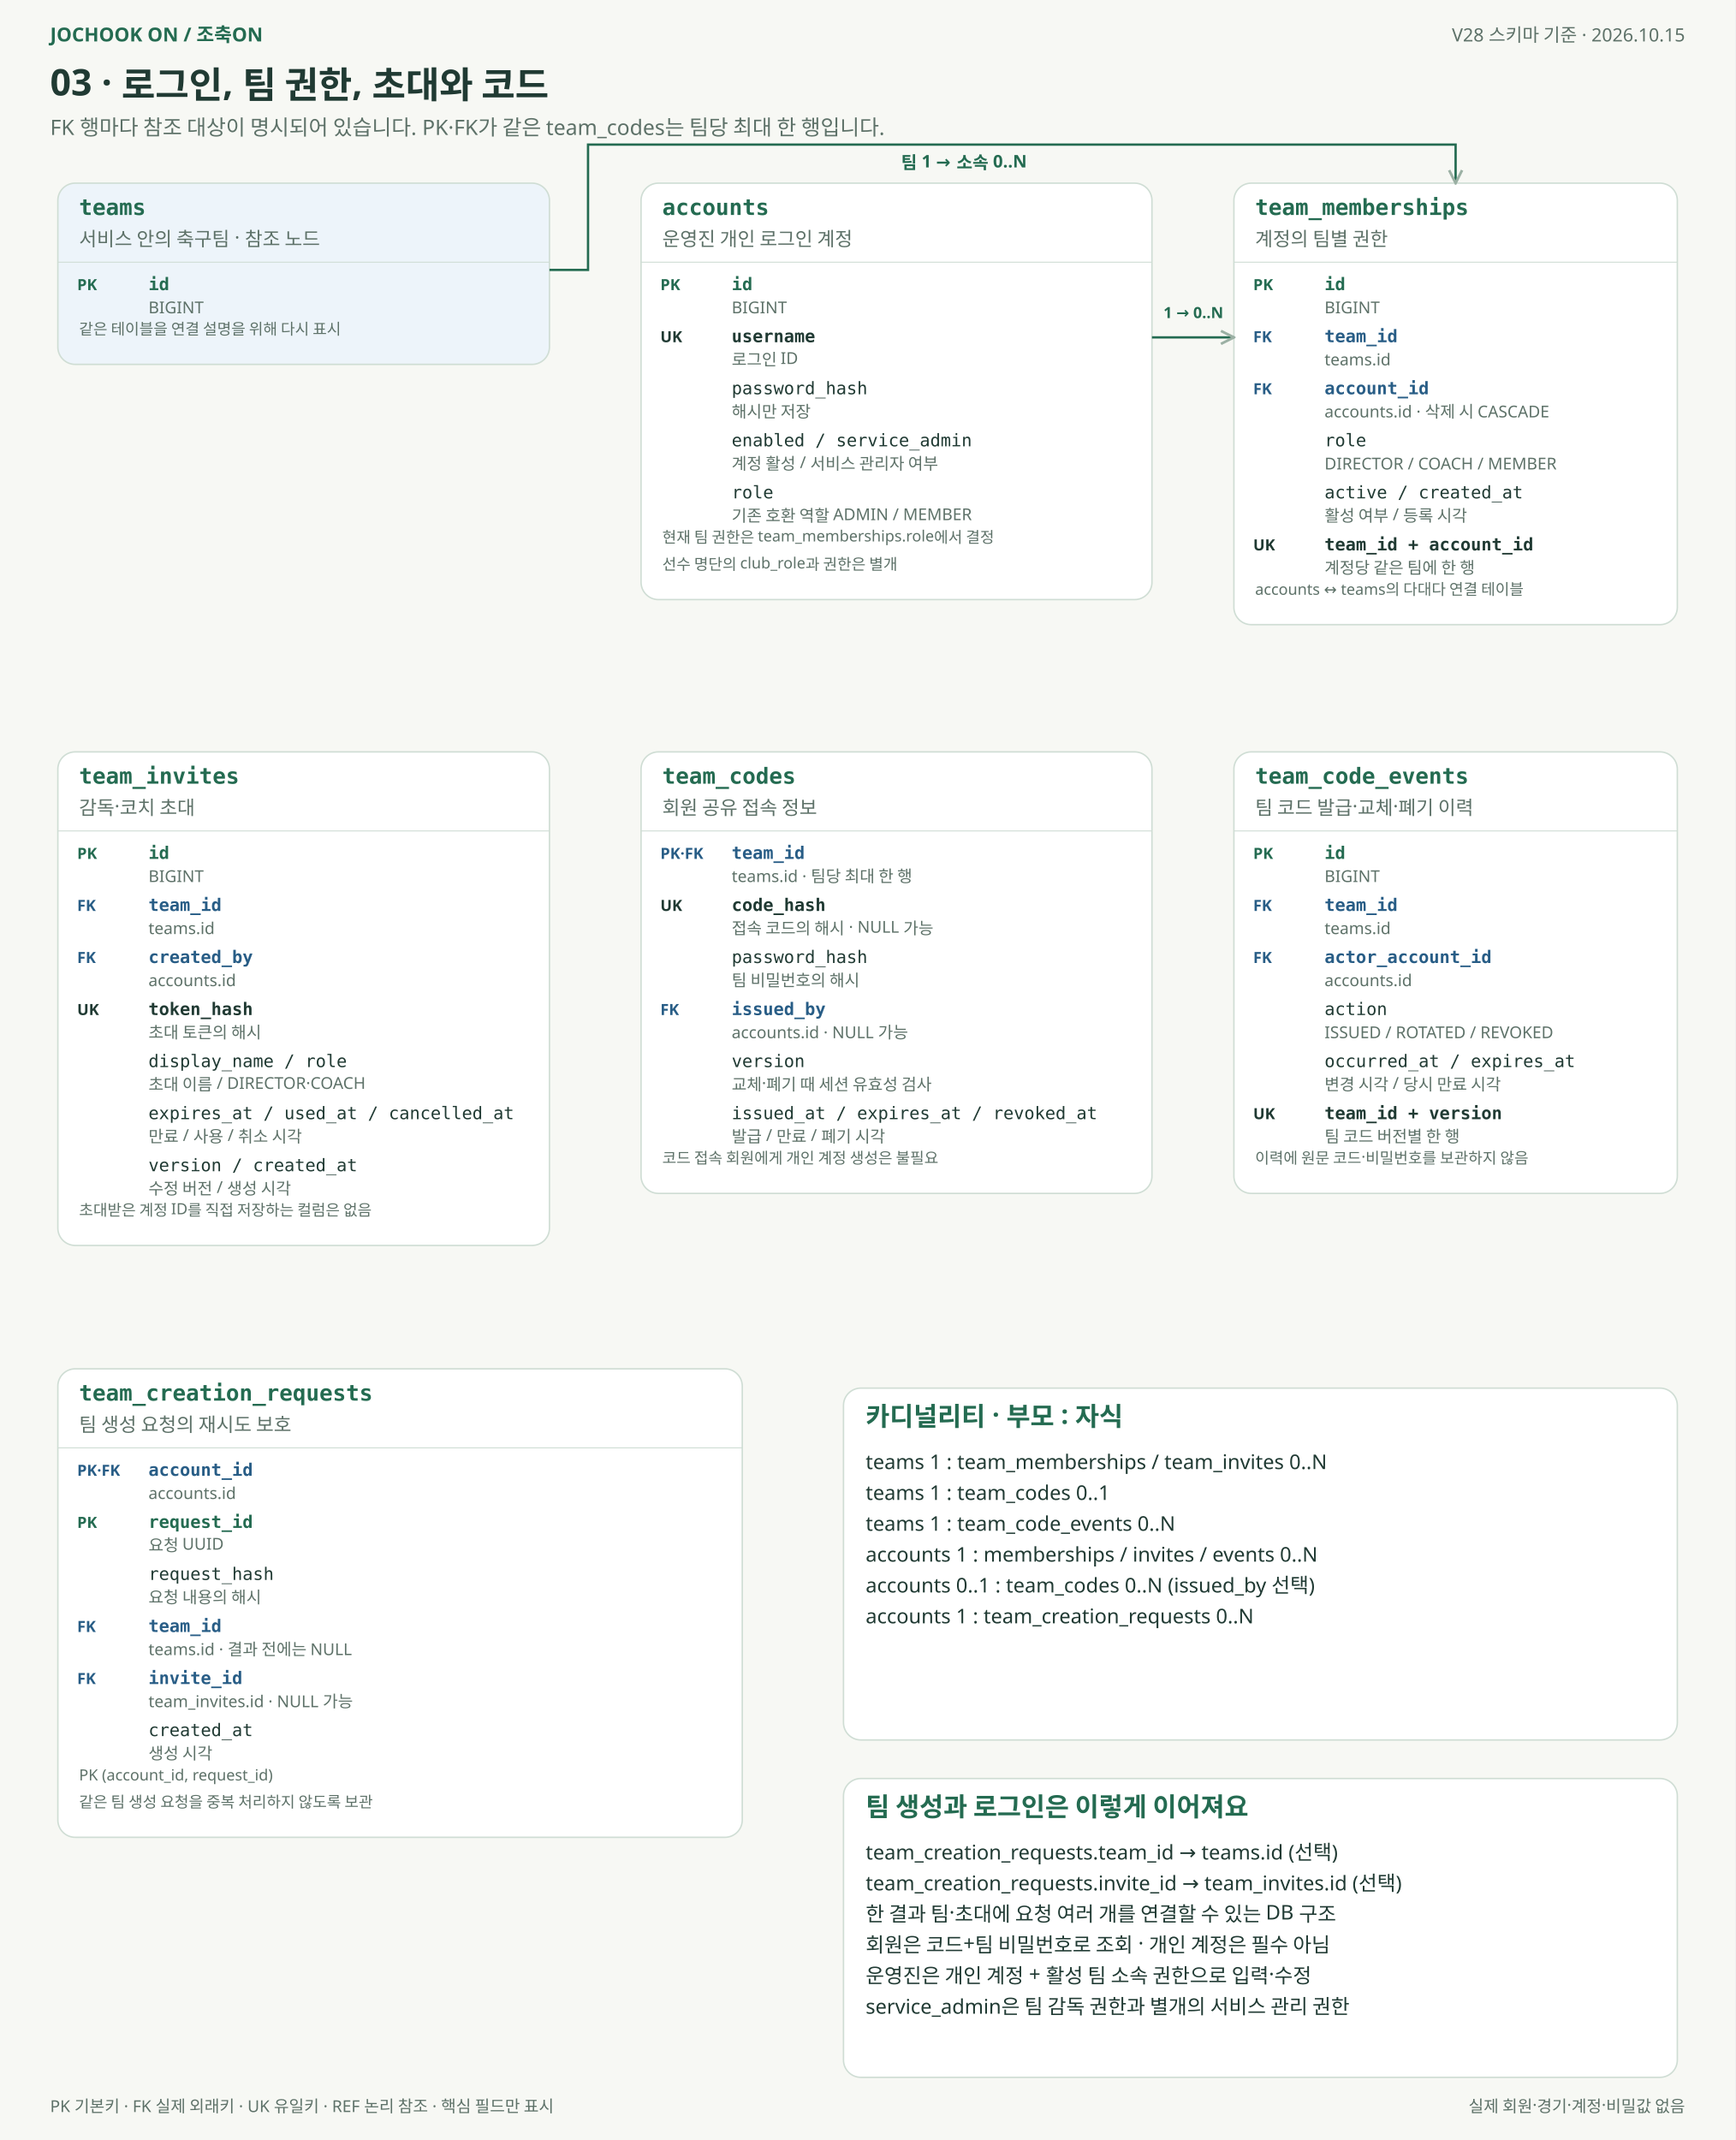
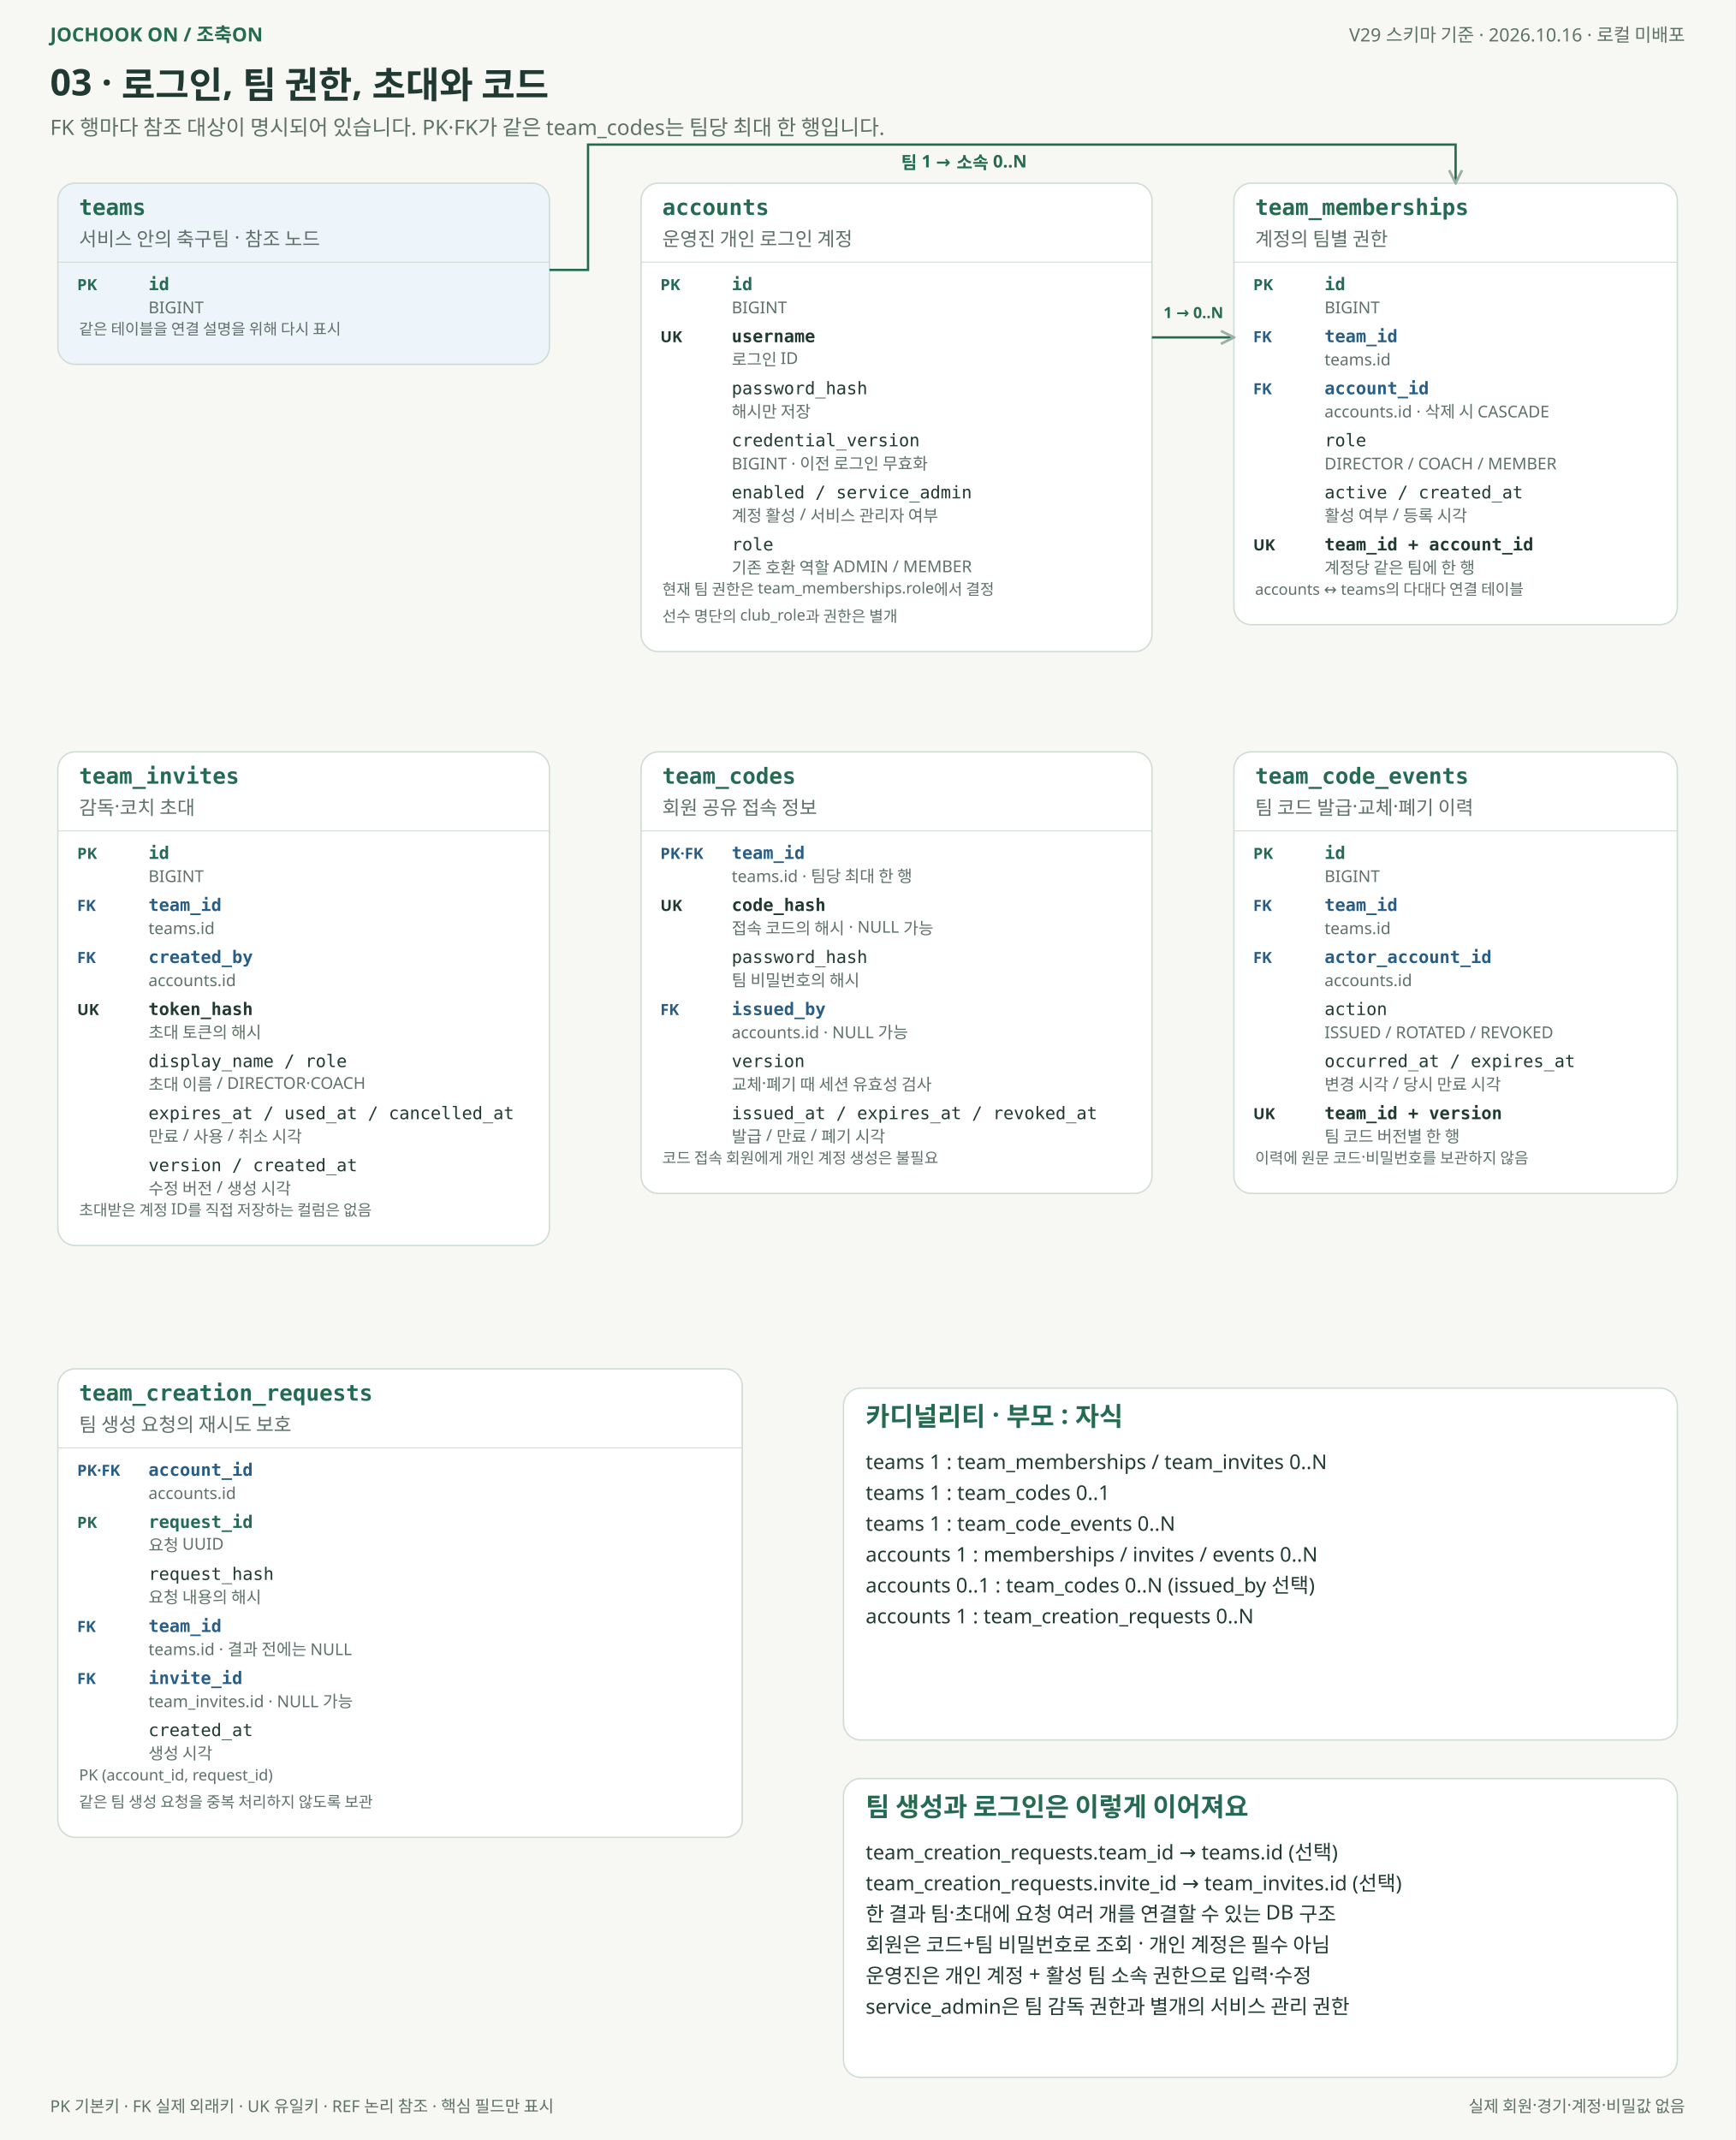
<svg xmlns="http://www.w3.org/2000/svg" width="1800" height="2220" viewBox="0 0 1800 2220" role="img" aria-labelledby="title desc">
  <defs>
    <marker id="arrow" viewBox="0 0 10 10" refX="9" refY="5" markerWidth="7" markerHeight="7" orient="auto">
      <path d="M1 1 L9 5 L1 9" fill="none" stroke="#9bb0a4" stroke-width="1.6" />
    </marker>
  </defs>
  <rect width="1800" height="2220" fill="#f7f8f4" />
  <g font-family="Malgun Gothic, Apple SD Gothic Neo, Noto Sans KR, sans-serif">
    <text x="52" y="43" font-size="20" fill="#246b51" font-weight="700" text-anchor="start">JOCHOOK ON / 조축ON</text>
-     <text x="1748" y="43" font-size="19" fill="#5d7168" font-weight="400" text-anchor="end">V28 스키마 기준 · 2026.10.15</text>
+     <text x="1748" y="43" font-size="19" fill="#5d7168" font-weight="400" text-anchor="end">V29 스키마 기준 · 2026.10.16 · 로컬 미배포</text>
    <text x="52" y="99" font-size="38" fill="#203a33" font-weight="700" text-anchor="start">03 · 로그인, 팀 권한, 초대와 코드</text>
    <text x="52" y="140" font-size="22" fill="#5d7168" font-weight="400" text-anchor="start">FK 행마다 참조 대상이 명시되어 있습니다. PK·FK가 같은 team_codes는 팀당 최대 한 행입니다.</text>
    <rect x="60" y="190" width="510" height="188" rx="18" fill="#edf4fa" stroke="#cfddd4" stroke-width="1.5" />
    <text x="82" y="223" font-size="23" fill="#246b51" font-weight="700" text-anchor="start" font-family="Consolas, monospace">teams</text>
    <text x="82" y="255" font-size="20" fill="#5d7168" font-weight="400" text-anchor="start">서비스 안의 축구팀 · 참조 노드</text>
    <path d="M 60 272 H 570" stroke="#cfddd4" />
    <text x="80" y="301" font-size="16" fill="#246b51" font-weight="700" text-anchor="start">PK</text>
    <text x="154" y="301" font-size="18" fill="#246b51" font-weight="600" text-anchor="start" font-family="Consolas, monospace">id</text>
    <text x="154" y="325" font-size="17" fill="#5d7168" font-weight="400" text-anchor="start">BIGINT</text>
    <text x="82" y="347" font-size="16" fill="#5d7168" font-weight="400" text-anchor="start">같은 테이블을 연결 설명을 위해 다시 표시</text>
-     <rect x="665" y="190" width="530" height="432" rx="18" fill="#fff" stroke="#cfddd4" stroke-width="1.5" />
+     <rect x="665" y="190" width="530" height="486" rx="18" fill="#fff" stroke="#cfddd4" stroke-width="1.5" />
    <text x="687" y="223" font-size="23" fill="#246b51" font-weight="700" text-anchor="start" font-family="Consolas, monospace">accounts</text>
    <text x="687" y="255" font-size="20" fill="#5d7168" font-weight="400" text-anchor="start">운영진 개인 로그인 계정</text>
    <path d="M 665 272 H 1195" stroke="#cfddd4" />
    <text x="685" y="301" font-size="16" fill="#246b51" font-weight="700" text-anchor="start">PK</text>
    <text x="759" y="301" font-size="18" fill="#246b51" font-weight="600" text-anchor="start" font-family="Consolas, monospace">id</text>
    <text x="759" y="325" font-size="17" fill="#5d7168" font-weight="400" text-anchor="start">BIGINT</text>
    <text x="685" y="355" font-size="16" fill="#203a33" font-weight="700" text-anchor="start">UK</text>
    <text x="759" y="355" font-size="18" fill="#203a33" font-weight="600" text-anchor="start" font-family="Consolas, monospace">username</text>
    <text x="759" y="379" font-size="17" fill="#5d7168" font-weight="400" text-anchor="start">로그인 ID</text>
    <text x="759" y="409" font-size="18" fill="#203a33" font-weight="400" text-anchor="start" font-family="Consolas, monospace">password_hash</text>
    <text x="759" y="433" font-size="17" fill="#5d7168" font-weight="400" text-anchor="start">해시만 저장</text>
-     <text x="759" y="463" font-size="18" fill="#203a33" font-weight="400" text-anchor="start" font-family="Consolas, monospace">enabled / service_admin</text>
-     <text x="759" y="487" font-size="17" fill="#5d7168" font-weight="400" text-anchor="start">계정 활성 / 서비스 관리자 여부</text>
-     <text x="759" y="517" font-size="18" fill="#203a33" font-weight="400" text-anchor="start" font-family="Consolas, monospace">role</text>
-     <text x="759" y="541" font-size="17" fill="#5d7168" font-weight="400" text-anchor="start">기존 호환 역할 ADMIN / MEMBER</text>
-     <text x="687" y="563" font-size="16" fill="#5d7168" font-weight="400" text-anchor="start">현재 팀 권한은 team_memberships.role에서 결정</text>
-     <text x="687" y="591" font-size="16" fill="#5d7168" font-weight="400" text-anchor="start">선수 명단의 club_role과 권한은 별개</text>
+     <text x="759" y="463" font-size="18" fill="#203a33" font-weight="400" text-anchor="start" font-family="Consolas, monospace">credential_version</text>
+     <text x="759" y="487" font-size="17" fill="#5d7168" font-weight="400" text-anchor="start">BIGINT · 이전 로그인 무효화</text>
+     <text x="759" y="517" font-size="18" fill="#203a33" font-weight="400" text-anchor="start" font-family="Consolas, monospace">enabled / service_admin</text>
+     <text x="759" y="541" font-size="17" fill="#5d7168" font-weight="400" text-anchor="start">계정 활성 / 서비스 관리자 여부</text>
+     <text x="759" y="571" font-size="18" fill="#203a33" font-weight="400" text-anchor="start" font-family="Consolas, monospace">role</text>
+     <text x="759" y="595" font-size="17" fill="#5d7168" font-weight="400" text-anchor="start">기존 호환 역할 ADMIN / MEMBER</text>
+     <text x="687" y="617" font-size="16" fill="#5d7168" font-weight="400" text-anchor="start">현재 팀 권한은 team_memberships.role에서 결정</text>
+     <text x="687" y="645" font-size="16" fill="#5d7168" font-weight="400" text-anchor="start">선수 명단의 club_role과 권한은 별개</text>
    <rect x="1280" y="190" width="460" height="458" rx="18" fill="#fff" stroke="#cfddd4" stroke-width="1.5" />
    <text x="1302" y="223" font-size="23" fill="#246b51" font-weight="700" text-anchor="start" font-family="Consolas, monospace">team_memberships</text>
    <text x="1302" y="255" font-size="20" fill="#5d7168" font-weight="400" text-anchor="start">계정의 팀별 권한</text>
    <path d="M 1280 272 H 1740" stroke="#cfddd4" />
    <text x="1300" y="301" font-size="16" fill="#246b51" font-weight="700" text-anchor="start">PK</text>
    <text x="1374" y="301" font-size="18" fill="#246b51" font-weight="600" text-anchor="start" font-family="Consolas, monospace">id</text>
    <text x="1374" y="325" font-size="17" fill="#5d7168" font-weight="400" text-anchor="start">BIGINT</text>
    <text x="1300" y="355" font-size="16" fill="#285d86" font-weight="700" text-anchor="start">FK</text>
    <text x="1374" y="355" font-size="18" fill="#285d86" font-weight="600" text-anchor="start" font-family="Consolas, monospace">team_id</text>
    <text x="1374" y="379" font-size="17" fill="#5d7168" font-weight="400" text-anchor="start">teams.id</text>
    <text x="1300" y="409" font-size="16" fill="#285d86" font-weight="700" text-anchor="start">FK</text>
    <text x="1374" y="409" font-size="18" fill="#285d86" font-weight="600" text-anchor="start" font-family="Consolas, monospace">account_id</text>
    <text x="1374" y="433" font-size="17" fill="#5d7168" font-weight="400" text-anchor="start">accounts.id · 삭제 시 CASCADE</text>
    <text x="1374" y="463" font-size="18" fill="#203a33" font-weight="400" text-anchor="start" font-family="Consolas, monospace">role</text>
    <text x="1374" y="487" font-size="17" fill="#5d7168" font-weight="400" text-anchor="start">DIRECTOR / COACH / MEMBER</text>
    <text x="1374" y="517" font-size="18" fill="#203a33" font-weight="400" text-anchor="start" font-family="Consolas, monospace">active / created_at</text>
    <text x="1374" y="541" font-size="17" fill="#5d7168" font-weight="400" text-anchor="start">활성 여부 / 등록 시각</text>
    <text x="1300" y="571" font-size="16" fill="#203a33" font-weight="700" text-anchor="start">UK</text>
    <text x="1374" y="571" font-size="18" fill="#203a33" font-weight="600" text-anchor="start" font-family="Consolas, monospace">team_id + account_id</text>
    <text x="1374" y="595" font-size="17" fill="#5d7168" font-weight="400" text-anchor="start">계정당 같은 팀에 한 행</text>
    <text x="1302" y="617" font-size="16" fill="#5d7168" font-weight="400" text-anchor="start">accounts ↔ teams의 다대다 연결 테이블</text>
    <path d="M 570 280 L 610 280 L 610 150 L 1510 150 L 1510 190" stroke="#246b51" stroke-width="2.4" fill="none" marker-end="url(#arrow)" />
    <text x="1000" y="175" font-size="18" fill="#246b51" font-weight="600" text-anchor="middle">팀 1 → 소속 0..N</text>
    <path d="M 1195 350 L 1280 350" stroke="#246b51" stroke-width="2.4" fill="none" marker-end="url(#arrow)" />
    <text x="1238" y="330" font-size="16" fill="#246b51" font-weight="600" text-anchor="middle">1 → 0..N</text>
    <rect x="60" y="780" width="510" height="512" rx="18" fill="#fff" stroke="#cfddd4" stroke-width="1.5" />
    <text x="82" y="813" font-size="23" fill="#246b51" font-weight="700" text-anchor="start" font-family="Consolas, monospace">team_invites</text>
    <text x="82" y="845" font-size="20" fill="#5d7168" font-weight="400" text-anchor="start">감독·코치 초대</text>
    <path d="M 60 862 H 570" stroke="#cfddd4" />
    <text x="80" y="891" font-size="16" fill="#246b51" font-weight="700" text-anchor="start">PK</text>
    <text x="154" y="891" font-size="18" fill="#246b51" font-weight="600" text-anchor="start" font-family="Consolas, monospace">id</text>
    <text x="154" y="915" font-size="17" fill="#5d7168" font-weight="400" text-anchor="start">BIGINT</text>
    <text x="80" y="945" font-size="16" fill="#285d86" font-weight="700" text-anchor="start">FK</text>
    <text x="154" y="945" font-size="18" fill="#285d86" font-weight="600" text-anchor="start" font-family="Consolas, monospace">team_id</text>
    <text x="154" y="969" font-size="17" fill="#5d7168" font-weight="400" text-anchor="start">teams.id</text>
    <text x="80" y="999" font-size="16" fill="#285d86" font-weight="700" text-anchor="start">FK</text>
    <text x="154" y="999" font-size="18" fill="#285d86" font-weight="600" text-anchor="start" font-family="Consolas, monospace">created_by</text>
    <text x="154" y="1023" font-size="17" fill="#5d7168" font-weight="400" text-anchor="start">accounts.id</text>
    <text x="80" y="1053" font-size="16" fill="#203a33" font-weight="700" text-anchor="start">UK</text>
    <text x="154" y="1053" font-size="18" fill="#203a33" font-weight="600" text-anchor="start" font-family="Consolas, monospace">token_hash</text>
    <text x="154" y="1077" font-size="17" fill="#5d7168" font-weight="400" text-anchor="start">초대 토큰의 해시</text>
    <text x="154" y="1107" font-size="18" fill="#203a33" font-weight="400" text-anchor="start" font-family="Consolas, monospace">display_name / role</text>
    <text x="154" y="1131" font-size="17" fill="#5d7168" font-weight="400" text-anchor="start">초대 이름 / DIRECTOR·COACH</text>
    <text x="154" y="1161" font-size="18" fill="#203a33" font-weight="400" text-anchor="start" font-family="Consolas, monospace">expires_at / used_at / cancelled_at</text>
    <text x="154" y="1185" font-size="17" fill="#5d7168" font-weight="400" text-anchor="start">만료 / 사용 / 취소 시각</text>
    <text x="154" y="1215" font-size="18" fill="#203a33" font-weight="400" text-anchor="start" font-family="Consolas, monospace">version / created_at</text>
    <text x="154" y="1239" font-size="17" fill="#5d7168" font-weight="400" text-anchor="start">수정 버전 / 생성 시각</text>
    <text x="82" y="1261" font-size="16" fill="#5d7168" font-weight="400" text-anchor="start">초대받은 계정 ID를 직접 저장하는 컬럼은 없음</text>
    <rect x="665" y="780" width="530" height="458" rx="18" fill="#fff" stroke="#cfddd4" stroke-width="1.5" />
    <text x="687" y="813" font-size="23" fill="#246b51" font-weight="700" text-anchor="start" font-family="Consolas, monospace">team_codes</text>
    <text x="687" y="845" font-size="20" fill="#5d7168" font-weight="400" text-anchor="start">회원 공유 접속 정보</text>
    <path d="M 665 862 H 1195" stroke="#cfddd4" />
    <text x="685" y="891" font-size="16" fill="#285d86" font-weight="700" text-anchor="start">PK·FK</text>
    <text x="759" y="891" font-size="18" fill="#285d86" font-weight="600" text-anchor="start" font-family="Consolas, monospace">team_id</text>
    <text x="759" y="915" font-size="17" fill="#5d7168" font-weight="400" text-anchor="start">teams.id · 팀당 최대 한 행</text>
    <text x="685" y="945" font-size="16" fill="#203a33" font-weight="700" text-anchor="start">UK</text>
    <text x="759" y="945" font-size="18" fill="#203a33" font-weight="600" text-anchor="start" font-family="Consolas, monospace">code_hash</text>
    <text x="759" y="969" font-size="17" fill="#5d7168" font-weight="400" text-anchor="start">접속 코드의 해시 · NULL 가능</text>
    <text x="759" y="999" font-size="18" fill="#203a33" font-weight="400" text-anchor="start" font-family="Consolas, monospace">password_hash</text>
    <text x="759" y="1023" font-size="17" fill="#5d7168" font-weight="400" text-anchor="start">팀 비밀번호의 해시</text>
    <text x="685" y="1053" font-size="16" fill="#285d86" font-weight="700" text-anchor="start">FK</text>
    <text x="759" y="1053" font-size="18" fill="#285d86" font-weight="600" text-anchor="start" font-family="Consolas, monospace">issued_by</text>
    <text x="759" y="1077" font-size="17" fill="#5d7168" font-weight="400" text-anchor="start">accounts.id · NULL 가능</text>
    <text x="759" y="1107" font-size="18" fill="#203a33" font-weight="400" text-anchor="start" font-family="Consolas, monospace">version</text>
    <text x="759" y="1131" font-size="17" fill="#5d7168" font-weight="400" text-anchor="start">교체·폐기 때 세션 유효성 검사</text>
    <text x="759" y="1161" font-size="18" fill="#203a33" font-weight="400" text-anchor="start" font-family="Consolas, monospace">issued_at / expires_at / revoked_at</text>
    <text x="759" y="1185" font-size="17" fill="#5d7168" font-weight="400" text-anchor="start">발급 / 만료 / 폐기 시각</text>
    <text x="687" y="1207" font-size="16" fill="#5d7168" font-weight="400" text-anchor="start">코드 접속 회원에게 개인 계정 생성은 불필요</text>
    <rect x="1280" y="780" width="460" height="458" rx="18" fill="#fff" stroke="#cfddd4" stroke-width="1.5" />
    <text x="1302" y="813" font-size="23" fill="#246b51" font-weight="700" text-anchor="start" font-family="Consolas, monospace">team_code_events</text>
    <text x="1302" y="845" font-size="20" fill="#5d7168" font-weight="400" text-anchor="start">팀 코드 발급·교체·폐기 이력</text>
    <path d="M 1280 862 H 1740" stroke="#cfddd4" />
    <text x="1300" y="891" font-size="16" fill="#246b51" font-weight="700" text-anchor="start">PK</text>
    <text x="1374" y="891" font-size="18" fill="#246b51" font-weight="600" text-anchor="start" font-family="Consolas, monospace">id</text>
    <text x="1374" y="915" font-size="17" fill="#5d7168" font-weight="400" text-anchor="start">BIGINT</text>
    <text x="1300" y="945" font-size="16" fill="#285d86" font-weight="700" text-anchor="start">FK</text>
    <text x="1374" y="945" font-size="18" fill="#285d86" font-weight="600" text-anchor="start" font-family="Consolas, monospace">team_id</text>
    <text x="1374" y="969" font-size="17" fill="#5d7168" font-weight="400" text-anchor="start">teams.id</text>
    <text x="1300" y="999" font-size="16" fill="#285d86" font-weight="700" text-anchor="start">FK</text>
    <text x="1374" y="999" font-size="18" fill="#285d86" font-weight="600" text-anchor="start" font-family="Consolas, monospace">actor_account_id</text>
    <text x="1374" y="1023" font-size="17" fill="#5d7168" font-weight="400" text-anchor="start">accounts.id</text>
    <text x="1374" y="1053" font-size="18" fill="#203a33" font-weight="400" text-anchor="start" font-family="Consolas, monospace">action</text>
    <text x="1374" y="1077" font-size="17" fill="#5d7168" font-weight="400" text-anchor="start">ISSUED / ROTATED / REVOKED</text>
    <text x="1374" y="1107" font-size="18" fill="#203a33" font-weight="400" text-anchor="start" font-family="Consolas, monospace">occurred_at / expires_at</text>
    <text x="1374" y="1131" font-size="17" fill="#5d7168" font-weight="400" text-anchor="start">변경 시각 / 당시 만료 시각</text>
    <text x="1300" y="1161" font-size="16" fill="#203a33" font-weight="700" text-anchor="start">UK</text>
    <text x="1374" y="1161" font-size="18" fill="#203a33" font-weight="600" text-anchor="start" font-family="Consolas, monospace">team_id + version</text>
    <text x="1374" y="1185" font-size="17" fill="#5d7168" font-weight="400" text-anchor="start">팀 코드 버전별 한 행</text>
    <text x="1302" y="1207" font-size="16" fill="#5d7168" font-weight="400" text-anchor="start">이력에 원문 코드·비밀번호를 보관하지 않음</text>
    <rect x="60" y="1420" width="710" height="486" rx="18" fill="#fff" stroke="#cfddd4" stroke-width="1.5" />
    <text x="82" y="1453" font-size="23" fill="#246b51" font-weight="700" text-anchor="start" font-family="Consolas, monospace">team_creation_requests</text>
    <text x="82" y="1485" font-size="20" fill="#5d7168" font-weight="400" text-anchor="start">팀 생성 요청의 재시도 보호</text>
    <path d="M 60 1502 H 770" stroke="#cfddd4" />
    <text x="80" y="1531" font-size="16" fill="#285d86" font-weight="700" text-anchor="start">PK·FK</text>
    <text x="154" y="1531" font-size="18" fill="#285d86" font-weight="600" text-anchor="start" font-family="Consolas, monospace">account_id</text>
    <text x="154" y="1555" font-size="17" fill="#5d7168" font-weight="400" text-anchor="start">accounts.id</text>
    <text x="80" y="1585" font-size="16" fill="#246b51" font-weight="700" text-anchor="start">PK</text>
    <text x="154" y="1585" font-size="18" fill="#246b51" font-weight="600" text-anchor="start" font-family="Consolas, monospace">request_id</text>
    <text x="154" y="1609" font-size="17" fill="#5d7168" font-weight="400" text-anchor="start">요청 UUID</text>
    <text x="154" y="1639" font-size="18" fill="#203a33" font-weight="400" text-anchor="start" font-family="Consolas, monospace">request_hash</text>
    <text x="154" y="1663" font-size="17" fill="#5d7168" font-weight="400" text-anchor="start">요청 내용의 해시</text>
    <text x="80" y="1693" font-size="16" fill="#285d86" font-weight="700" text-anchor="start">FK</text>
    <text x="154" y="1693" font-size="18" fill="#285d86" font-weight="600" text-anchor="start" font-family="Consolas, monospace">team_id</text>
    <text x="154" y="1717" font-size="17" fill="#5d7168" font-weight="400" text-anchor="start">teams.id · 결과 전에는 NULL</text>
    <text x="80" y="1747" font-size="16" fill="#285d86" font-weight="700" text-anchor="start">FK</text>
    <text x="154" y="1747" font-size="18" fill="#285d86" font-weight="600" text-anchor="start" font-family="Consolas, monospace">invite_id</text>
    <text x="154" y="1771" font-size="17" fill="#5d7168" font-weight="400" text-anchor="start">team_invites.id · NULL 가능</text>
    <text x="154" y="1801" font-size="18" fill="#203a33" font-weight="400" text-anchor="start" font-family="Consolas, monospace">created_at</text>
    <text x="154" y="1825" font-size="17" fill="#5d7168" font-weight="400" text-anchor="start">생성 시각</text>
    <text x="82" y="1847" font-size="16" fill="#5d7168" font-weight="400" text-anchor="start">PK (account_id, request_id)</text>
    <text x="82" y="1875" font-size="16" fill="#5d7168" font-weight="400" text-anchor="start">같은 팀 생성 요청을 중복 처리하지 않도록 보관</text>
    <rect x="875" y="1440" width="865" height="365" rx="18" fill="#fff" stroke="#cfddd4" stroke-width="1.5" />
    <text x="898" y="1479" font-size="27" fill="#246b51" font-weight="700" text-anchor="start">카디널리티 · 부모 : 자식</text>
    <text x="898" y="1524" font-size="21" fill="#203a33" font-weight="400" text-anchor="start">teams 1 : team_memberships / team_invites 0..N</text>
    <text x="898" y="1556" font-size="21" fill="#203a33" font-weight="400" text-anchor="start">teams 1 : team_codes 0..1</text>
    <text x="898" y="1588" font-size="21" fill="#203a33" font-weight="400" text-anchor="start">teams 1 : team_code_events 0..N</text>
    <text x="898" y="1620" font-size="21" fill="#203a33" font-weight="400" text-anchor="start">accounts 1 : memberships / invites / events 0..N</text>
    <text x="898" y="1652" font-size="21" fill="#203a33" font-weight="400" text-anchor="start">accounts 0..1 : team_codes 0..N (issued_by 선택)</text>
    <text x="898" y="1684" font-size="21" fill="#203a33" font-weight="400" text-anchor="start">accounts 1 : team_creation_requests 0..N</text>
    <rect x="875" y="1845" width="865" height="310" rx="18" fill="#fff" stroke="#cfddd4" stroke-width="1.5" />
    <text x="898" y="1884" font-size="27" fill="#246b51" font-weight="700" text-anchor="start">팀 생성과 로그인은 이렇게 이어져요</text>
    <text x="898" y="1929" font-size="21" fill="#203a33" font-weight="400" text-anchor="start">team_creation_requests.team_id → teams.id (선택)</text>
    <text x="898" y="1961" font-size="21" fill="#203a33" font-weight="400" text-anchor="start">team_creation_requests.invite_id → team_invites.id (선택)</text>
    <text x="898" y="1993" font-size="21" fill="#203a33" font-weight="400" text-anchor="start">한 결과 팀·초대에 요청 여러 개를 연결할 수 있는 DB 구조</text>
    <text x="898" y="2025" font-size="21" fill="#203a33" font-weight="400" text-anchor="start">회원은 코드+팀 비밀번호로 조회 · 개인 계정은 필수 아님</text>
    <text x="898" y="2057" font-size="21" fill="#203a33" font-weight="400" text-anchor="start">운영진은 개인 계정 + 활성 팀 소속 권한으로 입력·수정</text>
    <text x="898" y="2089" font-size="21" fill="#203a33" font-weight="400" text-anchor="start">service_admin은 팀 감독 권한과 별개의 서비스 관리 권한</text>
    <text x="52" y="2191" font-size="17" fill="#5d7168" font-weight="400" text-anchor="start">PK 기본키 · FK 실제 외래키 · UK 유일키 · REF 논리 참조 · 핵심 필드만 표시</text>
    <text x="1748" y="2191" font-size="17" fill="#5d7168" font-weight="400" text-anchor="end">실제 회원·경기·계정·비밀값 없음</text>
  </g>
</svg>
